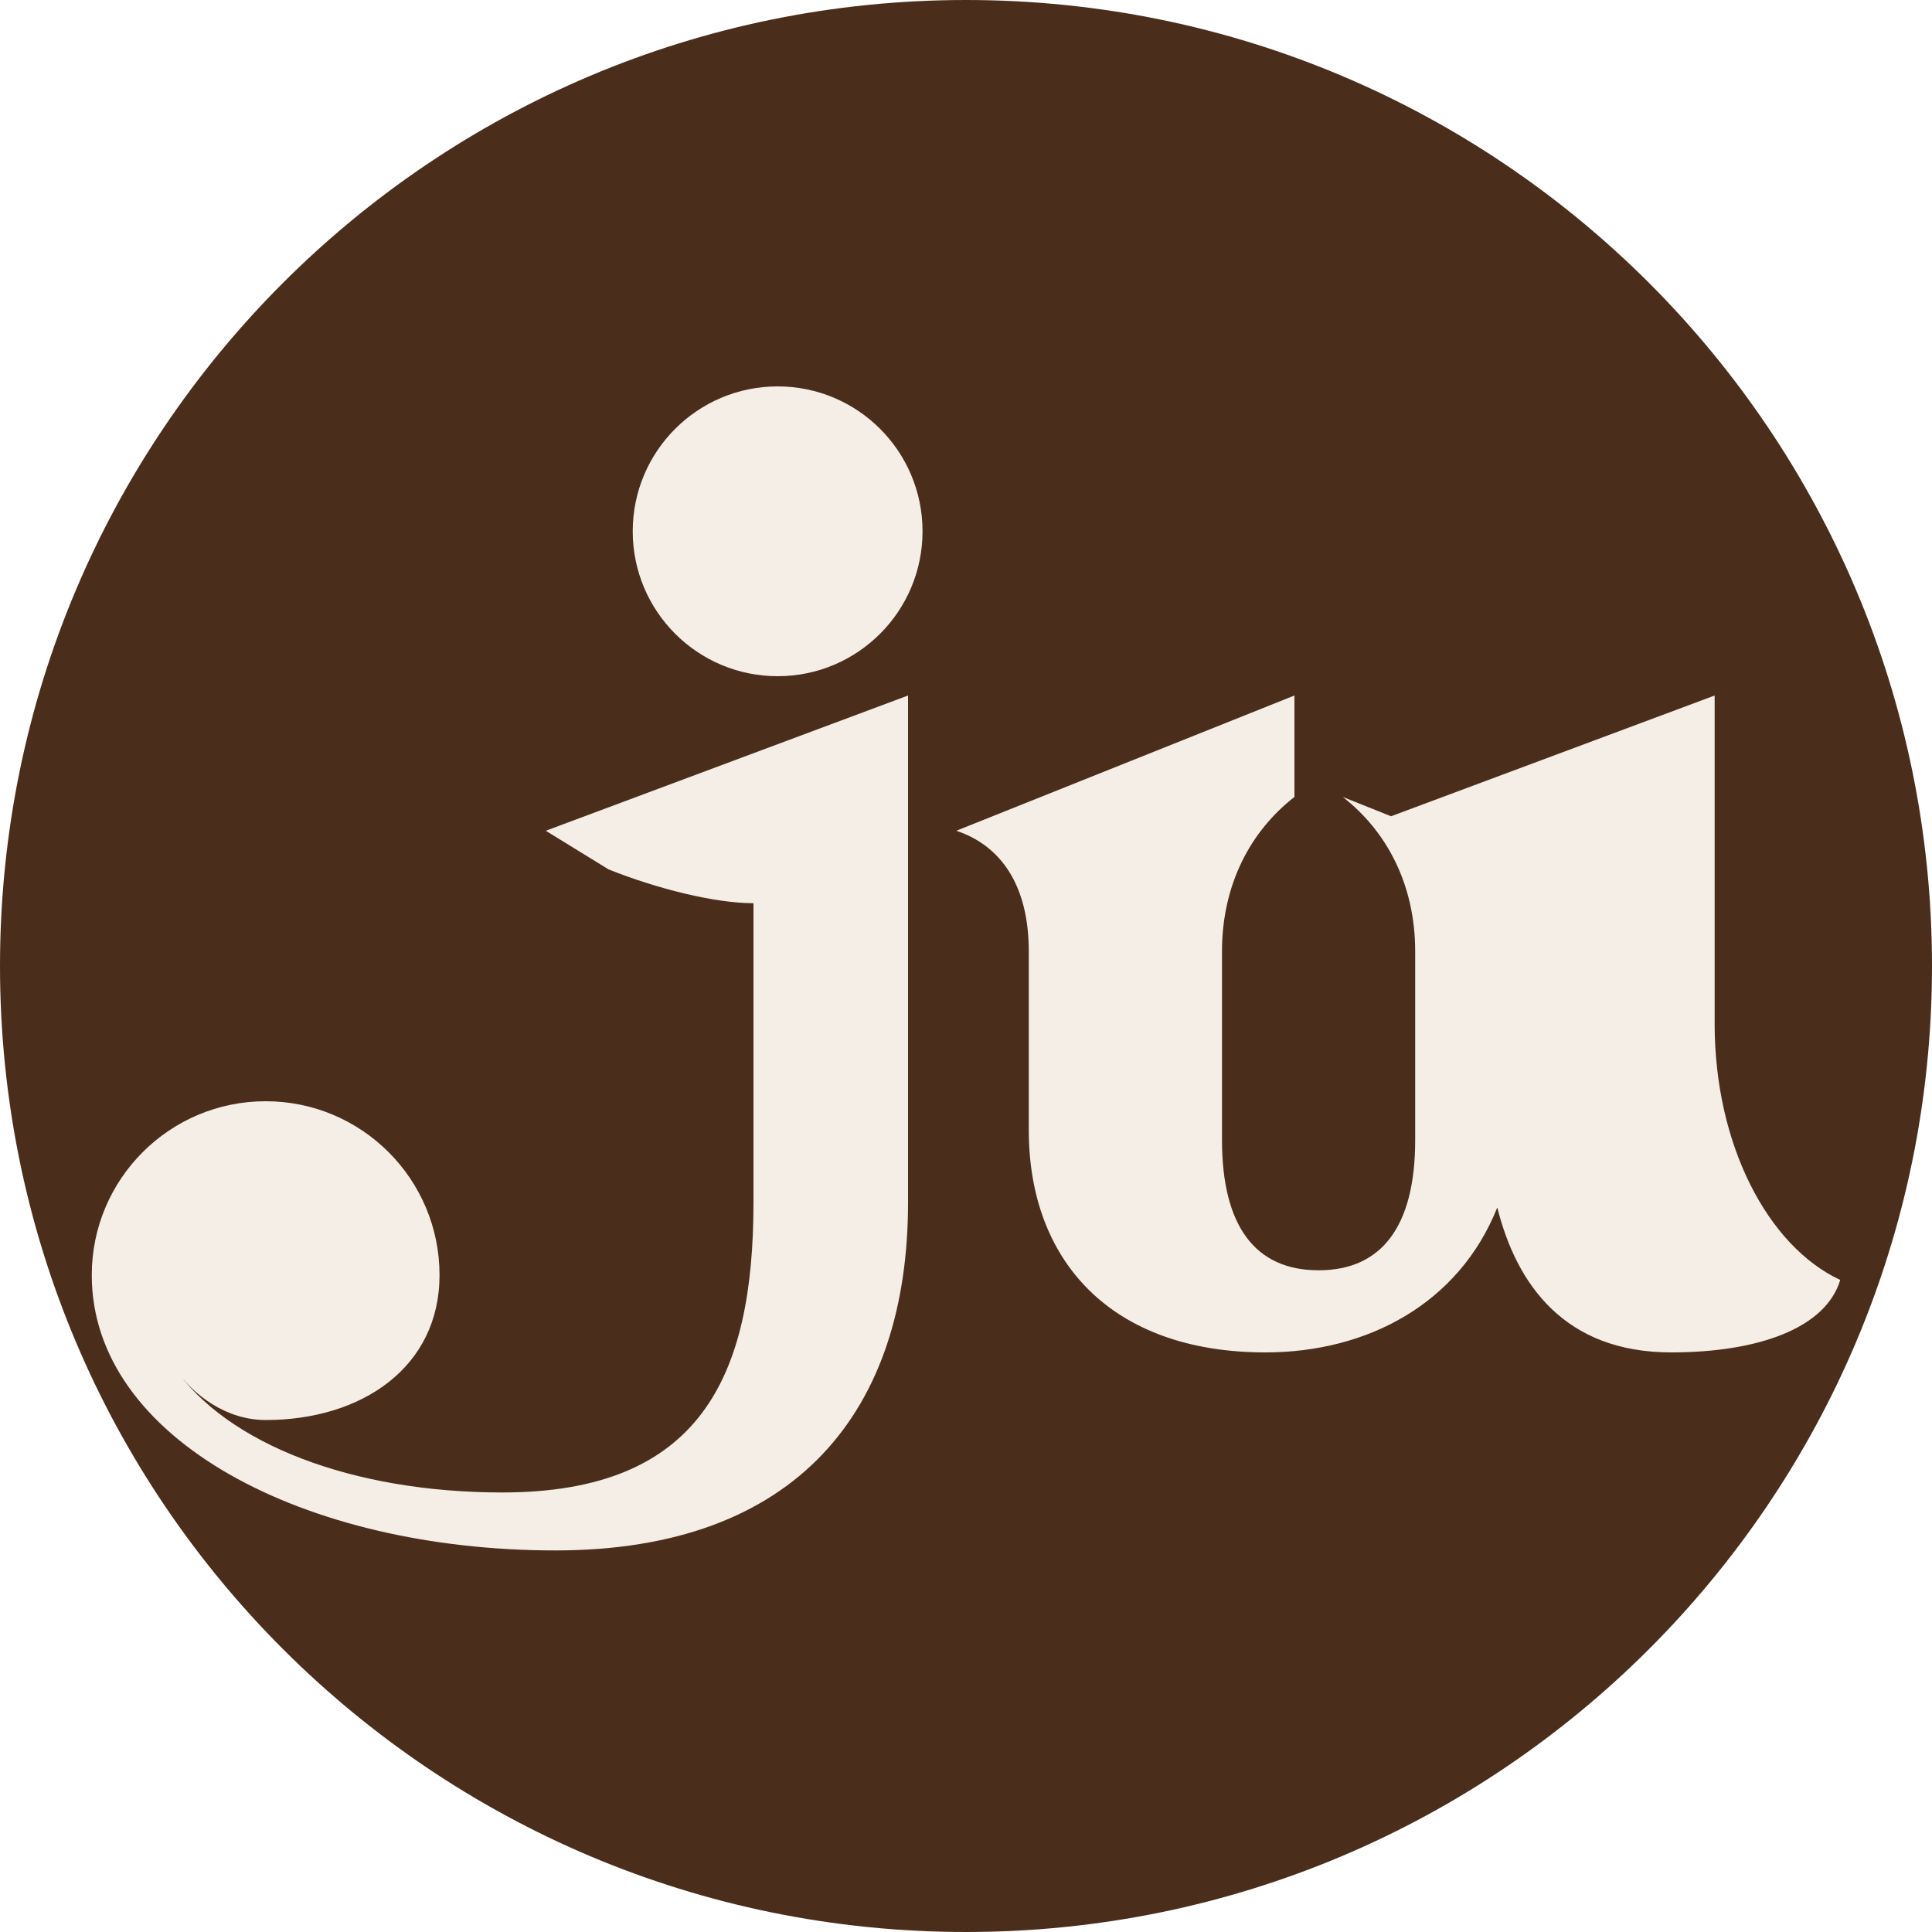
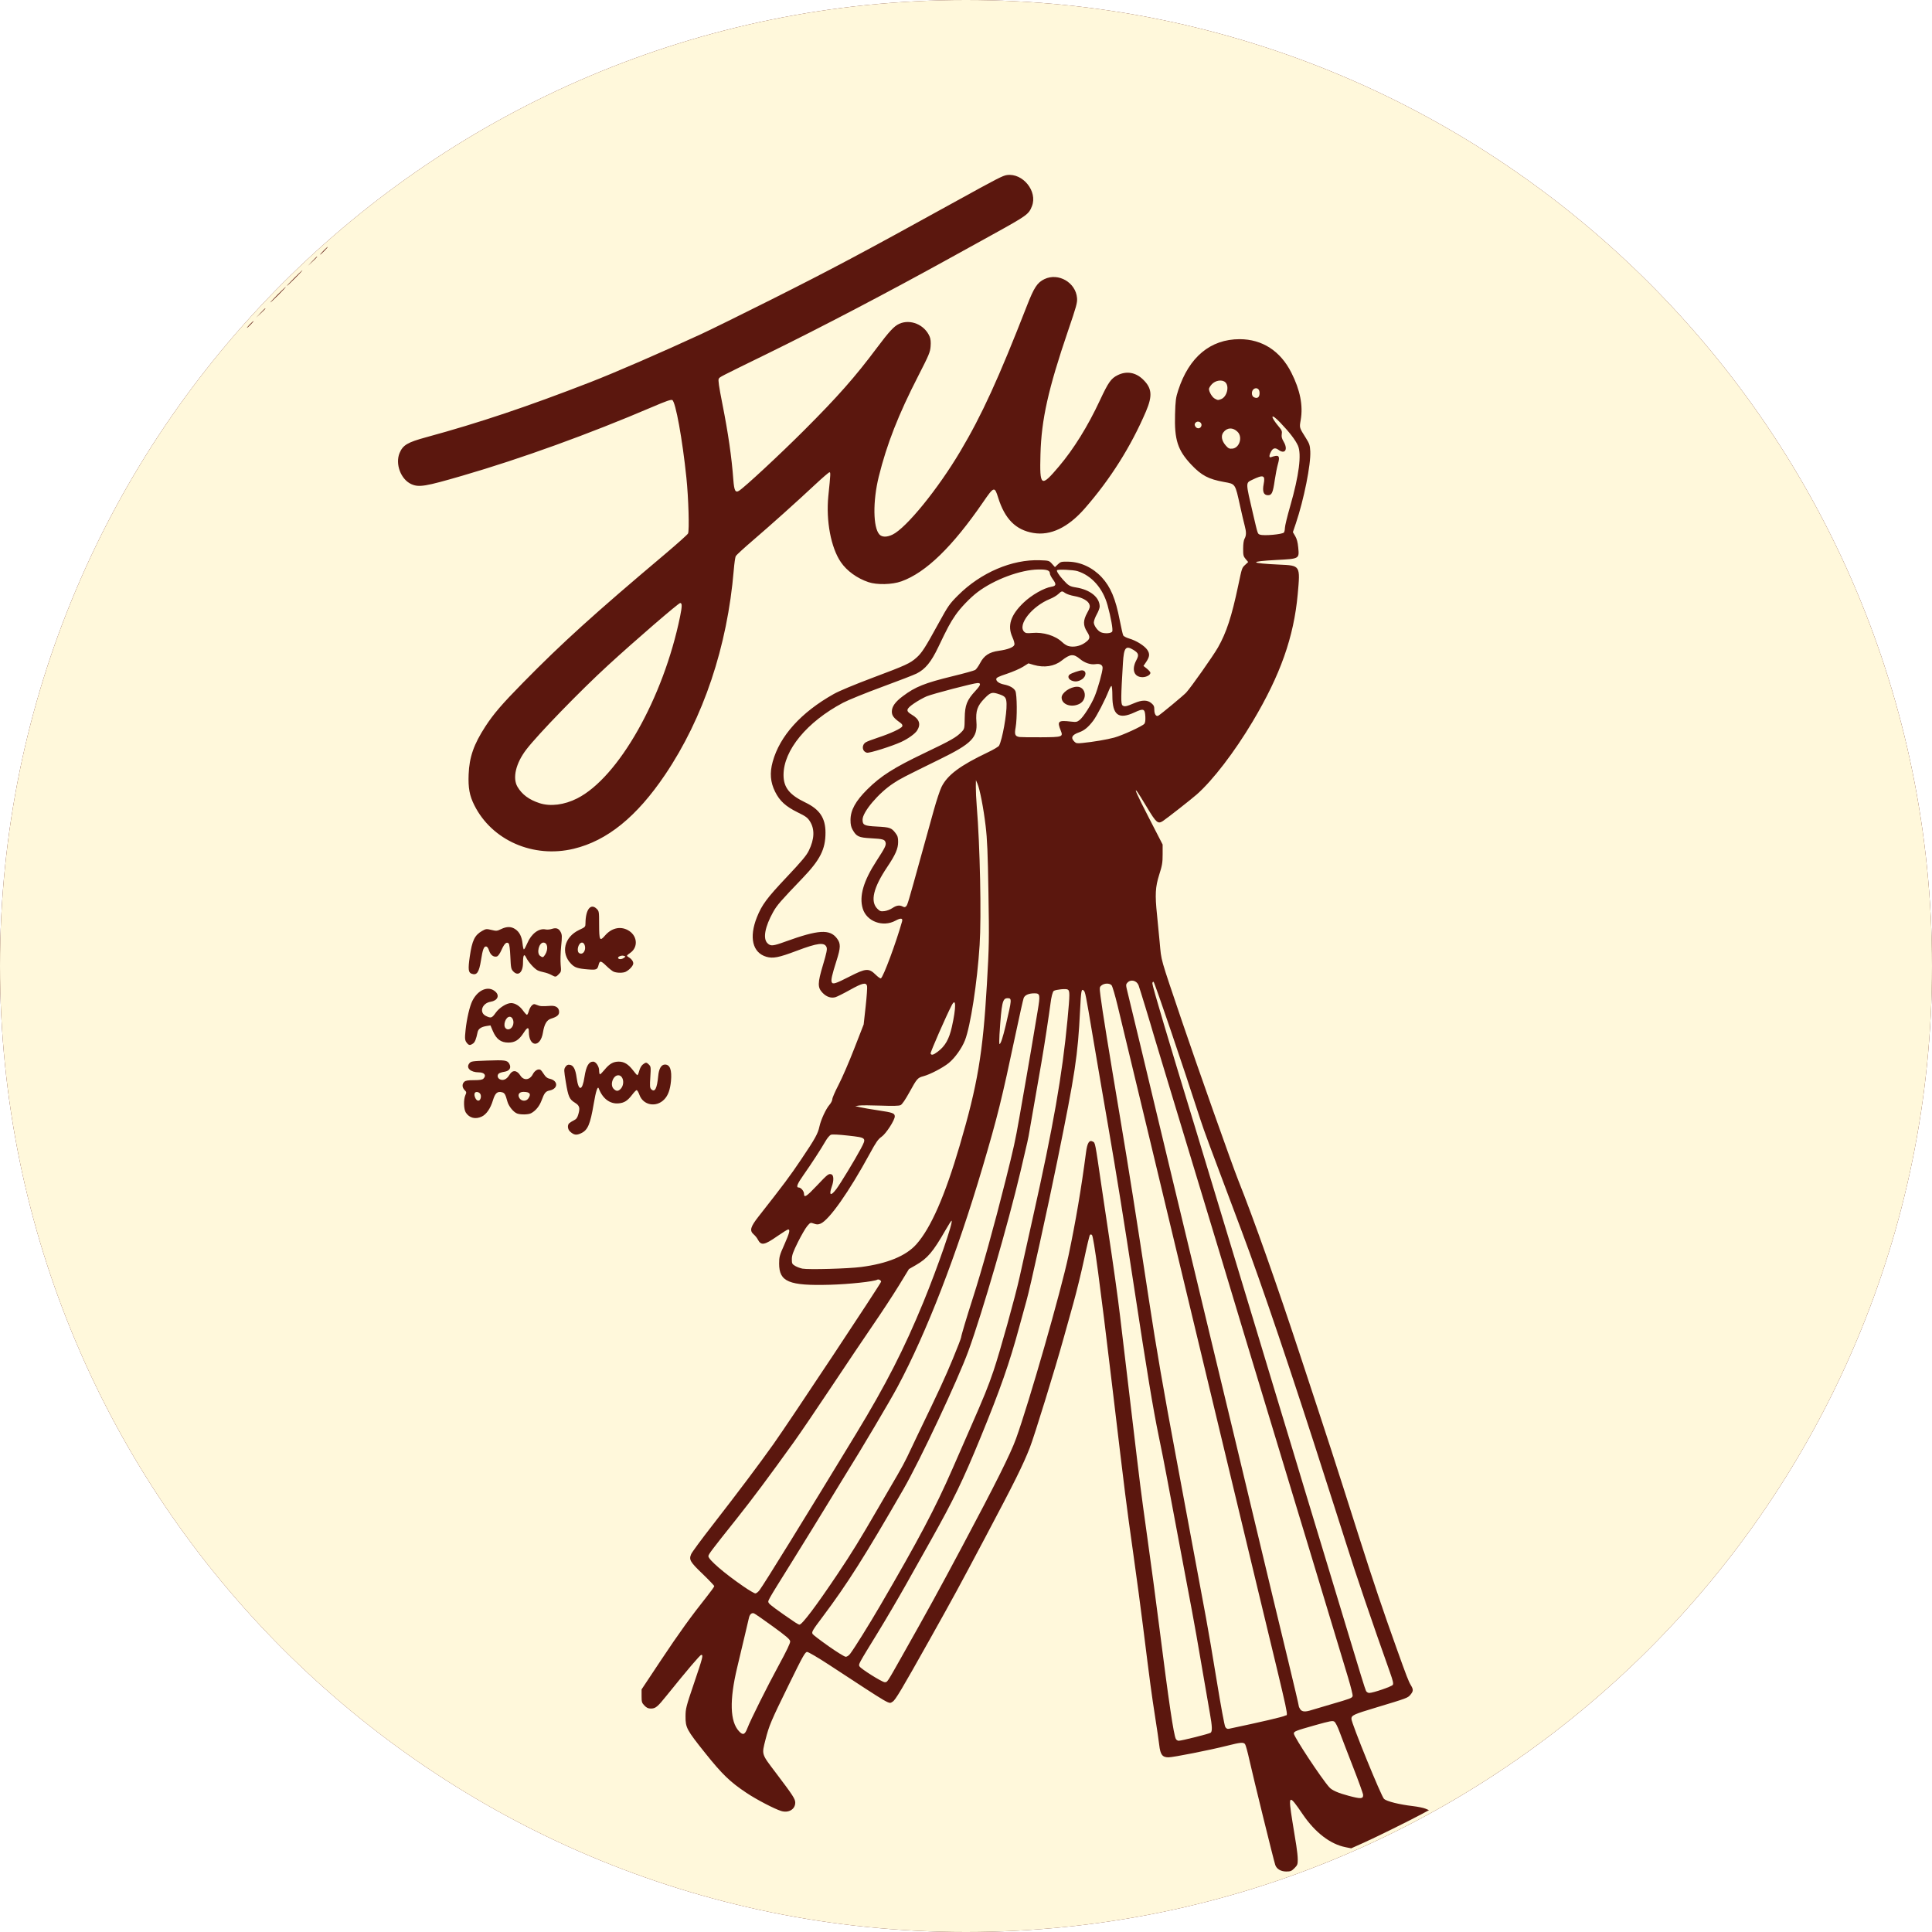
- <svg xmlns="http://www.w3.org/2000/svg" viewBox="96 38 800 800">
-   <circle cx="496" cy="438" r="400" fill="#4a2e1b" />
-   <g fill="#f5eee6">
-     <circle cx="418" cy="258" r="60" />
-     <path d="M322 382 L472 326 L472 536 C472 622 426 680 326 680 C222 680 134 634 134 566 A72 72 0 1 1 278 566 C278 604 246 626 206 626 C190 626 176 616 168 604 C190 636 242 656 304 656 C386 656 408 608 408 536 L408 412 C392 412 368 406 348 398 Z" />
-     <path d="M492 382 L632 326 L632 368 C614 382 602 404 602 432 L602 510 C602 546 616 564 642 564 C668 564 682 546 682 510 L682 432 C682 404 670 382 652 368 L672 376 L806 326 L806 462 C806 512 828 554 858 568 C852 588 824 598 788 598 C744 598 724 570 716 538 C700 578 662 598 620 598 C556 598 522 560 522 506 L522 432 C522 404 510 388 492 382 Z" />
+ <svg xmlns="http://www.w3.org/2000/svg" viewBox="0 0 495 495">
+   <clipPath id="c">
+     <circle cx="247.5" cy="247.5" r="247.5" />
+   </clipPath>
+   <g clip-path="url(#c)">
+     <circle cx="247.5" cy="247.5" r="247.5" fill="#5b170e" />
+     <path fill="#fff8db" fill-rule="evenodd" d="M0 247.5L0 0L247.5 0L495 0L495 247.5L495 495L247.5 495L0 495L0 247.5ZM331.65 478.65C332.41 477.89 332.5 477.65 332.5 476.44C332.5 475.7 332.33 474.08 332.13 472.86C331.92 471.63 331.47 468.85 331.13 466.68C330.01 459.67 330.18 459.56 333.77 464.84C336.96 469.53 340.85 472.51 344.78 473.28L346.19 473.56L349.41 472.12C352.58 470.7 361.34 466.37 364.5 464.66L366.12 463.78L365.22 463.4C364.72 463.19 363.25 462.89 361.97 462.74C358.53 462.34 355.32 461.54 354.61 460.91C353.91 460.3 346.25 441.49 346.25 440.4C346.25 439.48 346.78 439.23 352.5 437.51C360.53 435.09 360.67 435.04 361.37 434.21C362.13 433.3 362.15 432.88 361.49 431.79C360.89 430.81 360.42 429.59 357.75 422.12C354.42 412.84 351.68 404.7 348.5 394.7C341.2 371.77 341.4 372.37 333.25 347.64C327.13 329.03 321.16 312.15 317.25 302.38C315.74 298.61 306.55 272.63 302.87 261.75C297.1 244.69 297.6 246.44 297.13 241.5C296.91 239.09 296.6 235.89 296.44 234.38C295.9 229.23 296.01 227.23 297 224.12C297.76 221.74 297.88 221.04 297.88 218.88L297.88 216.38L294.44 209.69C291.28 203.56 290.39 201.56 291.4 202.88C291.61 203.15 292.75 204.98 293.92 206.94C296.25 210.82 296.68 211.18 297.94 210.36C299 209.66 305.24 204.77 306.62 203.55C310.73 199.93 316.29 192.68 320.93 184.89C328.05 172.96 331.49 163.22 332.49 152.25C333.16 144.84 333.2 144.9 327.79 144.66C320.14 144.31 319.84 143.85 327.02 143.47C332.96 143.16 332.9 143.2 332.62 140.26C332.5 138.97 332.26 138.05 331.85 137.36L331.25 136.34L332.01 134.11C334.07 128.01 335.88 118.98 335.71 115.65C335.63 114.09 335.49 113.68 334.62 112.29C332.86 109.49 332.9 109.65 333.26 107.58C333.89 103.89 333.11 99.94 330.87 95.5C328.07 89.93 323.41 86.91 317.62 86.9C310.14 86.9 304.64 91.46 301.87 100C301.26 101.86 301.16 102.62 301.06 106.17C300.87 112.66 301.73 115.34 305.18 119.01C307.81 121.81 309.62 122.77 313.62 123.49C316.58 124.03 316.44 123.81 317.75 129.75C318.19 131.74 318.7 133.95 318.9 134.66C319.34 136.28 319.33 137.2 318.88 138C318.65 138.39 318.51 139.35 318.51 140.54C318.5 142.25 318.57 142.55 319.15 143.23L319.8 144L319.06 144.69C318.18 145.51 318.22 145.4 317.25 150C315.57 157.97 314.23 162.06 312.06 165.88C310.8 168.09 305.12 176.15 303.9 177.46C303.18 178.23 297.54 182.91 296.8 183.35C296.24 183.69 295.75 183 295.75 181.87C295.75 180.98 295.62 180.68 294.98 180.15C293.98 179.3 292.61 179.3 290.62 180.15C288.6 181.02 288.07 181.12 287.59 180.72C287.16 180.36 287.18 178.58 287.71 169.84C287.95 165.89 288.43 165.3 290.41 166.52C291.74 167.35 291.87 167.8 291.13 169.18C289.86 171.58 290.57 173.5 292.73 173.5C293.71 173.5 294.75 172.93 294.75 172.39C294.75 172.2 294.35 171.73 293.86 171.33L292.97 170.62L293.62 169.66C294.57 168.26 294.64 167.53 293.95 166.5C293.24 165.45 291.13 164.13 289.31 163.6C288.59 163.39 287.9 163.03 287.78 162.79C287.66 162.56 287.26 160.81 286.89 158.91C285.83 153.41 284.55 150.36 282.27 147.9C279.95 145.41 276.84 143.96 273.71 143.91C271.91 143.88 271.74 143.92 271.04 144.59L270.29 145.3L269.54 144.46C268.8 143.64 268.75 143.62 266.44 143.54C259.3 143.28 251.29 146.71 245.49 152.5C243.26 154.73 242.96 155.16 240.51 159.62C237.05 165.94 236.18 167.3 234.79 168.52C233.15 169.97 232.13 170.44 223.52 173.67C218.91 175.41 214.98 177.04 213.62 177.81C205.22 182.53 199.79 188.56 197.97 195.17C197.18 198.04 197.37 200.39 198.59 202.85C199.77 205.23 201.3 206.62 204.42 208.16C206.42 209.13 206.92 209.5 207.5 210.42C208.78 212.43 208.69 214.97 207.22 217.96C206.62 219.2 205.36 220.69 201.54 224.74C196.48 230.1 195.21 231.81 193.93 235C191.87 240.17 192.8 244.08 196.33 245.13C198.04 245.63 199.5 245.35 204.11 243.61C209.5 241.57 211.27 241.36 211.78 242.7C211.97 243.2 211.78 244.14 210.86 247.22C209.45 251.92 209.44 253.02 210.77 254.39C211.75 255.41 212.93 255.81 214.05 255.49C214.48 255.36 216.15 254.53 217.76 253.63C220.97 251.84 221.9 251.63 222.15 252.62C222.23 252.96 222.07 255.32 221.79 257.86L221.28 262.48L218.86 268.68C217.54 272.09 215.73 276.26 214.85 277.94C213.97 279.63 213.25 281.28 213.25 281.62C213.25 281.96 212.92 282.61 212.51 283.08C211.61 284.11 210.32 286.9 209.95 288.62C209.57 290.44 208.84 291.76 205.24 297.1C202.34 301.41 200.85 303.4 194.43 311.58C192.22 314.39 191.98 315.3 193.15 316.31C193.51 316.62 193.96 317.18 194.15 317.56C195.01 319.2 195.81 319.06 199.25 316.66C200.56 315.75 201.77 315 201.94 315C202.5 315 202.27 315.92 200.94 318.92C199.73 321.63 199.62 322.03 199.62 323.75C199.62 328.42 202.11 329.46 212.62 329.17C217.48 329.04 224 328.34 224.77 327.87C225.08 327.67 225.75 328.03 225.75 328.38C225.75 328.78 202.12 364.43 198.16 370C194.54 375.1 189.11 382.32 182.68 390.6C179.8 394.29 177.28 397.71 177.08 398.19C176.48 399.62 176.8 400.17 180.01 403.25C181.65 404.83 183 406.25 183 406.39C183 406.54 182.2 407.66 181.23 408.88C177.04 414.15 174.02 418.34 169.35 425.36L164.38 432.84L164.38 434.53C164.38 436.06 164.44 436.29 165.11 436.98C165.66 437.56 166.07 437.75 166.74 437.75C167.96 437.75 168.43 437.37 170.8 434.42C176.13 427.81 179.37 424 179.67 424C180.23 424 180.08 424.59 177.83 431.22C175.79 437.24 175.65 437.75 175.64 439.75C175.63 442.65 175.91 443.19 180.7 449.18C185.04 454.61 187.05 456.55 191.25 459.35C193.8 461.06 198.49 463.5 200.16 464C202.06 464.57 203.75 463.56 203.75 461.86C203.75 460.92 203.18 460.03 198.85 454.31C195.02 449.26 195.14 449.64 196.13 445.71C197.06 442.08 197.51 441 202.08 431.69C205.74 424.22 206.28 423.25 206.8 423.25C207.12 423.25 209.63 424.72 212.44 426.56C228.93 437.35 227.62 436.59 228.7 435.99C229.4 435.6 231.01 432.89 238.17 420.12C244.38 409.03 245.58 406.83 252.51 393.75C259.94 379.73 262.07 375.45 263.86 370.89C264.99 368.01 270.4 350.48 272.47 343C273.02 341.01 274.15 336.94 274.99 333.97C275.82 331 277.07 325.88 277.77 322.6C278.46 319.31 279.13 316.52 279.26 316.39C279.41 316.24 279.6 316.25 279.77 316.42C280.22 316.87 281.84 328.9 284.87 354.38C288.54 385.18 288.42 384.23 290.35 398C291.25 404.39 292.38 412.83 292.86 416.75C293.35 420.67 293.86 424.72 293.99 425.75C294.13 426.78 294.47 429.43 294.75 431.62C295.04 433.82 295.61 437.76 296.03 440.38C296.44 442.99 296.89 446.01 297.01 447.1C297.29 449.55 297.81 450.25 299.37 450.25C300.59 450.25 310.04 448.38 314.42 447.27C317.85 446.4 318.56 446.34 318.99 446.86C319.16 447.06 319.66 448.89 320.11 450.93C321.08 455.3 326.43 477.04 326.75 477.87C327.13 478.88 328.2 479.5 329.56 479.5C330.64 479.5 330.91 479.39 331.65 478.65ZM345.56 460.11C342.87 459.4 341.26 458.7 340.58 457.92C338.51 455.6 331.5 444.96 331.5 444.16C331.5 443.6 331.91 443.44 337 442C340.78 440.94 341.44 440.82 341.87 441.1C342.16 441.29 342.74 442.42 343.23 443.78C343.71 445.07 345.25 449.1 346.67 452.73C348.09 456.36 349.25 459.59 349.25 459.89C349.25 460.91 348.7 460.94 345.56 460.11ZM301.27 445.54C300.7 444.47 299.44 435.96 297.01 416.75C296.18 410.22 294.84 400.15 294.02 394.38C293.21 388.6 292.36 382.36 292.14 380.5C291.91 378.64 291.51 375.32 291.24 373.12C290.74 369.03 287.9 345.12 286.98 337.25C286.43 332.55 285.24 324.06 283.87 315C283.4 311.91 282.68 307.01 282.25 304.12C280.52 292.29 280.63 292.84 279.97 292.48C279.07 292 278.57 292.81 278.25 295.25C277.05 304.45 275.58 313.11 273.78 321.62C271.8 330.96 263.68 359.29 260.31 368.62C258.91 372.49 255.06 380.2 246.58 396.12C240.48 407.57 237.82 412.42 231 424.5C227.21 431.22 227.36 431 226.68 431C226.01 431 220.56 427.58 220.23 426.96C219.92 426.39 219.78 426.64 224.94 418.23C227.01 414.85 230.21 409.39 232.06 406.1C233.91 402.82 236.77 397.7 238.44 394.74C244.38 384.14 246.68 379.39 251.25 368.25C256.26 356.04 258.69 349.09 261.14 340C261.9 337.18 262.74 334.14 263 333.24C263.82 330.44 268.5 309.25 270.88 297.5C275.51 274.75 276.15 270.51 276.73 258.81C276.98 253.77 277.07 253.29 277.63 253.76C278.05 254.1 278.14 254.52 280 265.62C280.84 270.57 281.86 276.59 282.28 279C282.69 281.41 283.42 285.62 283.9 288.38C286.14 301.39 287.95 312.6 290.5 329.38C293.95 352.01 295.42 360.88 296.87 367.9C297.5 370.91 298.41 375.51 298.89 378.12C300.36 386.02 300.63 387.46 302.74 398.62C303.85 404.54 305.05 410.89 305.4 412.75C306.06 416.24 306.74 420.11 308.5 430.38C309.06 433.68 309.74 437.6 310.01 439.11C310.58 442.27 310.63 443.59 310.19 443.94C309.84 444.22 302.75 446 301.99 446C301.73 446 301.41 445.79 301.27 445.54ZM189.34 443.56C187.02 441.07 186.87 435.62 188.87 427.25C189.5 424.57 190.4 420.8 190.86 418.88C191.32 416.95 191.78 415.02 191.87 414.58C192.07 413.62 192.57 413.15 193.18 413.36C193.42 413.45 195.59 414.95 198 416.7C201.49 419.24 202.39 420.01 202.45 420.53C202.5 420.97 201.57 422.91 199.47 426.77C196.62 432 192.25 440.76 191.5 442.75C190.85 444.47 190.35 444.66 189.34 443.56ZM313.93 442.46C313.73 442.14 312.76 436.92 311.76 430.75C310.77 424.63 309.52 417.32 308.99 414.5C308.47 411.68 307.18 404.76 306.13 399.12C303.44 384.62 302.63 380.26 301.24 372.88C298.14 356.36 296.21 345.19 294.4 333.25C291.08 311.44 289.2 299.55 287.03 286.62C284.05 268.92 282.36 258.46 281.97 255.27C281.68 252.96 281.68 252.91 282.24 252.46C282.96 251.88 284.3 251.86 284.8 252.44C285.01 252.68 285.7 255.01 286.33 257.62C287.71 263.31 293.68 288.18 294.87 293.12C296.77 301.09 299.77 313.61 300.6 317C301.69 321.46 307.34 345 309 352C310.21 357.1 318.77 392.73 322.39 407.75C330.89 443.01 330.04 439.05 329.22 439.58C328.75 439.88 323.25 441.16 314.83 442.94C314.46 443.01 314.18 442.87 313.93 442.46ZM333.14 437.94C332.93 437.64 332.75 437.23 332.75 437.04C332.75 436.85 331.56 431.78 330.11 425.78C328.65 419.78 326.86 412.34 326.12 409.25C325.38 406.16 323.14 396.76 321.12 388.38C319.11 379.99 316.92 370.82 316.24 368C314.41 360.37 311.1 346.61 310.13 342.62C309.67 340.7 307.98 333.67 306.38 327C304.78 320.33 302.06 309.02 300.34 301.88C298.62 294.73 296.84 287.3 296.38 285.38C294.8 278.7 289.49 256.61 288.95 254.45C288.42 252.33 288.42 252.25 288.87 251.76C289.7 250.84 291.22 251.2 291.71 252.43C291.96 253.07 294.9 262.7 295.62 265.25C295.8 265.87 296.68 268.79 297.58 271.75C299.61 278.44 302.58 288.22 306.74 302C308.51 307.84 311.04 316.23 312.38 320.62C313.71 325.02 315 329.3 315.24 330.12C315.48 330.95 316.94 335.79 318.48 340.88C322.16 353.02 325.22 363.11 331.46 383.75C332.56 387.39 334.44 393.58 335.63 397.5C338.76 407.8 343.85 424.67 345.37 429.74C346.09 432.14 346.63 434.3 346.56 434.53C346.43 435.06 346.08 435.19 341.12 436.63C338.93 437.26 336.63 437.95 336.02 438.14C334.43 438.66 333.6 438.6 333.14 437.94ZM350 433.26C349.77 432.83 348.43 428.48 344.97 417C343.47 412.02 341.95 406.99 340.28 401.5C339.46 398.82 338.1 394.32 337.25 391.5C336.4 388.68 335.1 384.41 334.37 382C333.64 379.59 332.18 374.76 331.13 371.25C330.07 367.74 328.78 363.47 328.25 361.75C327.73 360.03 326.48 355.93 325.49 352.62C324.5 349.32 322.87 343.93 321.87 340.62C319.15 331.65 315.77 320.5 311.01 304.75C308.66 296.98 306.47 289.73 306.13 288.62C299.5 266.95 295.25 252.64 295.25 251.98C295.25 251.68 295.38 251.5 295.56 251.56C295.81 251.64 302.93 272.56 307.55 286.83C308.53 289.84 309.72 293.06 318.07 315.25C323.24 329.01 331.13 352.34 339.75 379.38C340.32 381.16 341.33 384.31 342 386.38C342.67 388.44 343.91 392.32 344.75 395C347.18 402.76 351.44 415.3 356.16 428.57C356.89 430.63 357.05 431.36 356.85 431.68C356.58 432.11 351.83 433.74 350.82 433.75C350.52 433.75 350.15 433.53 350 433.26ZM212.27 421.76C210.15 420.26 208.32 418.87 208.2 418.65C207.91 418.13 208.13 417.75 210.74 414.28C217.02 405.92 221.54 398.8 231.5 381.5C235.74 374.13 245.43 353.5 248.12 346.12C251.74 336.16 258.31 313.52 261.48 300.08C263.32 292.28 263.49 291.51 263.74 289.94C263.89 289.08 264.22 287.14 264.49 285.62C266.64 273.43 267.33 269.39 268.09 264.38C268.57 261.21 269.04 258.01 269.13 257.25C269.34 255.46 269.7 254.06 270 253.87C270.56 253.53 273.08 253.27 273.53 253.52C274.14 253.84 274.13 254.57 273.5 261.31C272.16 275.46 269.89 288.44 264.59 312.12C263.14 318.59 261.64 325.34 261.25 327.12C260.17 332.09 256.2 346.35 254.54 351.25C253.14 355.36 252.16 357.79 248.55 366C247.74 367.86 245.69 372.52 244.01 376.38C239.59 386.48 235.36 394.48 225.51 411.38C222.55 416.44 218.96 422.2 217.84 423.69C217.46 424.19 217.01 424.49 216.67 424.48C216.37 424.48 214.39 423.25 212.27 421.76ZM203.65 415.63C199.28 412.66 197.21 411.14 196.99 410.73C196.66 410.11 196.28 410.8 203 400C206.12 394.98 210.28 388.23 212.24 385C214.2 381.77 216.23 378.45 216.75 377.62C220.39 371.83 228.06 358.89 229.97 355.31C237.39 341.45 245.11 321.49 251.74 299.08C255.61 285.97 256.6 281.97 260.25 264.75C261.22 260.14 262.14 256.07 262.28 255.7C262.58 254.94 263.59 254.5 265.03 254.5C266.49 254.5 266.56 254.85 265.86 259.01C264.56 266.85 263.71 271.83 262.89 276.5C262.42 279.18 261.63 283.68 261.14 286.5C260.09 292.45 259.77 293.91 257.62 302.5C254.81 313.73 251.56 325.43 249.24 332.62C247.63 337.63 246.25 342.27 246.25 342.64C246.25 342.84 245.29 345.34 244.11 348.19C242.13 352.97 240.64 356.2 235.18 367.5C234.09 369.77 232.83 372.41 232.38 373.38C231.93 374.34 230.84 376.37 229.95 377.88C229.06 379.39 226.83 383.21 225 386.38C220.14 394.76 218.27 397.81 214.62 403.25C209.11 411.47 205.51 416.25 204.82 416.25C204.68 416.25 204.16 415.97 203.65 415.63ZM190.48 406.46C185.58 403.1 181.5 399.58 181.5 398.72C181.5 398.25 182.22 397.29 188.63 389.25C192.87 383.92 196.95 378.45 203.42 369.44C204.99 367.25 209.29 360.93 212.96 355.41C216.63 349.89 221.45 342.73 223.66 339.5C225.88 336.27 228.86 331.72 230.29 329.39L232.88 325.15L234.62 324.15C237.63 322.43 239.06 320.74 242.25 315.17C243.01 313.85 243.7 312.76 243.79 312.76C244.38 312.73 240.28 324.59 236.58 333.62C231.66 345.61 226.96 354.81 219.32 367.38C205.94 389.4 195.78 405.85 194.58 407.44C194.25 407.88 193.77 408.25 193.53 408.25C193.28 408.25 191.91 407.45 190.48 406.46ZM205.61 325.04C205.06 324.94 204.21 324.63 203.74 324.35C202.94 323.87 202.88 323.75 202.88 322.6C202.89 321.59 203.18 320.78 204.46 318.2C205.33 316.46 206.4 314.62 206.84 314.11C207.63 313.19 207.66 313.19 208.55 313.51C209.29 313.77 209.59 313.77 210.23 313.51C212.44 312.59 217.53 305.35 222.86 295.56C224.46 292.61 224.99 291.86 225.87 291.25C227 290.48 229.25 287 229.25 286.04C229.25 285.23 228.73 285.04 225.11 284.5C223.19 284.22 221.06 283.85 220.38 283.69L219.12 283.4L220.13 283.25C220.68 283.17 223.15 283.18 225.63 283.27C228.73 283.38 230.31 283.35 230.73 283.15C231.13 282.97 231.92 281.81 233.06 279.75C234.93 276.34 235.13 276.12 236.62 275.73C238.28 275.29 241.53 273.6 243.05 272.38C244.61 271.12 246.42 268.6 247.22 266.57C248.65 262.96 250.38 251.71 250.99 242.13C251.47 234.75 251.09 216.7 250.25 206.5C250.11 204.78 250.01 202.59 250.02 201.62L250.04 199.88L250.42 200.75C251.04 202.16 251.99 207.05 252.53 211.62C252.94 215.05 253.08 218.38 253.25 228.75C253.45 240.86 253.43 242.25 252.85 252.25C251.82 269.92 250.48 277.89 245.89 293.5C242.1 306.4 238.49 314.63 234.79 318.79C232.12 321.79 227.37 323.74 220.62 324.62C217.32 325.05 207.21 325.33 205.61 325.04ZM206 305.88C206 305.18 205.21 304.25 204.62 304.25C203.9 304.25 204.26 303.32 205.88 301.03C207.88 298.19 210.36 294.37 211.48 292.42C211.94 291.61 212.56 290.87 212.89 290.74C213.26 290.6 214.87 290.68 217.27 290.95C222.06 291.49 222.05 291.47 220.54 294.33C219.01 297.19 215.34 303.24 214.27 304.66C212.82 306.57 212.32 306.29 213.12 304C213.68 302.44 213.62 301.07 213.01 300.88C212.3 300.65 212.08 300.82 209.25 303.81C206.64 306.57 206 306.98 206 305.88ZM148.9 290.34C150.6 289.54 151.22 288.09 152.12 282.8C152.67 279.54 153.13 278.15 153.41 278.88C154.42 281.51 156.3 282.91 158.54 282.69C159.97 282.55 160.78 282.03 161.97 280.48C162.43 279.87 162.94 279.34 163.09 279.31C163.25 279.27 163.58 279.81 163.83 280.51C164.78 283.19 168.13 283.82 170.18 281.69C171.16 280.69 171.7 279.21 171.91 276.99C172.17 274.15 171.67 272.75 170.38 272.75C169.43 272.75 168.81 273.8 168.64 275.7C168.34 278.89 167.77 279.98 166.85 279.07C166.5 278.71 166.47 278.28 166.62 275.97C166.78 273.46 166.76 273.26 166.27 272.77C165.63 272.13 165.48 272.13 164.69 272.74C164.32 273.04 163.95 273.7 163.77 274.39C163.61 275.02 163.39 275.5 163.27 275.46C163.15 275.41 162.67 274.87 162.21 274.25C160.99 272.66 159.92 272 158.53 272C157.11 272 156.14 272.56 154.88 274.1C154.36 274.73 153.84 275.25 153.72 275.25C153.6 275.25 153.5 274.79 153.5 274.24C153.5 273.23 152.67 272 151.99 272C150.84 272 150.18 273.15 149.75 275.93C149.2 279.6 148.22 279.69 147.74 276.12C147.44 273.9 146.91 272.91 145.93 272.8C145.46 272.74 145.17 272.9 144.86 273.36C144.46 273.97 144.47 274.19 144.98 277.3C145.59 280.98 145.89 281.66 147.29 282.52C148.47 283.25 148.65 283.82 148.2 285.41C147.94 286.36 147.69 286.71 147.06 287.03C146.62 287.25 146.09 287.57 145.88 287.75C145.32 288.21 145.41 289.34 146.06 289.92C147.06 290.83 147.68 290.92 148.9 290.34ZM123.43 286.08C124.62 285.52 125.66 284.01 126.29 281.93C126.86 280.06 127.42 279.55 128.62 279.85C129.29 280.02 129.5 280.38 129.99 282.19C130.31 283.41 131.54 284.93 132.48 285.29C133.35 285.63 135.35 285.6 136.05 285.23C137.22 284.63 138.22 283.41 138.77 281.91C139.46 280.03 139.8 279.6 140.81 279.4C143.06 278.95 143.06 276.86 140.8 276.38C140.22 276.26 139.8 275.93 139.37 275.25C139.04 274.72 138.65 274.22 138.5 274.12C137.91 273.76 137 274.27 136.51 275.24C135.73 276.76 134.18 276.92 133.32 275.56C132.42 274.14 131.3 274.07 130.53 275.38C129.87 276.5 128.98 276.93 128.12 276.55C127.45 276.24 127.3 275.48 127.82 275.04C128 274.89 128.63 274.69 129.22 274.6C130.56 274.39 131.06 273.58 130.49 272.56C129.98 271.64 129.4 271.56 124.79 271.73C120.95 271.87 120.68 271.91 120.25 272.44C119.32 273.59 120.54 274.75 122.69 274.75C124.12 274.75 124.69 275.53 123.86 276.36C123.56 276.65 122.95 276.75 121.44 276.75C119.91 276.75 119.3 276.85 118.96 277.16C118.34 277.72 118.38 278.63 119.04 279.29C119.53 279.78 119.55 279.89 119.23 280.6C118.73 281.74 118.8 284.22 119.36 285.07C120.27 286.46 121.83 286.84 123.43 286.08ZM121.75 281.25C121.36 280.31 121.58 279.69 122.29 279.79C123.01 279.9 123.36 280.53 123.16 281.34C122.93 282.25 122.15 282.21 121.75 281.25ZM133.11 281.39C132.53 280.5 132.99 279.75 134.11 279.75C135.76 279.75 136.16 280.3 135.36 281.44C134.82 282.22 133.64 282.19 133.11 281.39ZM157.22 278.97C156.21 277.96 157.06 275.5 158.41 275.5C159.75 275.5 160.14 277.86 158.99 279.01C158.36 279.64 157.88 279.63 157.22 278.97ZM238.43 269.92C238.32 269.64 242.44 260.24 243.84 257.56C244.98 255.38 245 258.13 243.87 263.13C243.17 266.25 242.17 268 240.29 269.43C239.13 270.31 238.63 270.44 238.43 269.92ZM121.19 267.37C121.69 267.01 121.99 266.26 122.37 264.44C122.54 263.61 123.28 263.1 124.64 262.88L125.66 262.72L126.29 264.2C127.18 266.26 128.35 267.12 130.25 267.12C131.96 267.12 133 266.45 134.24 264.51C135.12 263.14 135.5 263.09 135.5 264.33C135.51 268.35 138.48 268.49 139.12 264.5C139.45 262.43 140.08 261.34 141.16 261C142.72 260.51 143.25 260.07 143.25 259.28C143.25 258.19 142.43 257.61 141.04 257.71C138.84 257.86 138.37 257.83 137.58 257.49C136.86 257.19 136.72 257.2 136.26 257.61C135.98 257.87 135.63 258.51 135.49 259.04C135.35 259.57 135.13 260 135.01 260C134.88 260 134.42 259.5 133.98 258.89C133.15 257.73 131.98 257 130.95 257C129.8 257 127.92 258.18 127 259.49C126.04 260.85 125.79 260.93 124.5 260.3C122.69 259.42 123.49 257.02 125.71 256.66C127.46 256.38 128.07 255.1 126.94 254.08C125.16 252.46 122.47 253.54 121.02 256.44C120.34 257.79 119.59 261.01 119.29 263.86C119.04 266.19 119.09 266.6 119.7 267.31C120.16 267.85 120.48 267.86 121.19 267.37ZM256.08 265.06C256.62 256.78 256.85 255.75 258.17 255.75C259.28 255.75 259.26 256.02 257.7 262.62C256.93 265.86 256.39 267.5 256.08 267.5C256 267.5 256 266.4 256.08 265.06ZM129.55 263.45C128.79 262.69 129.56 260.5 130.59 260.5C131.14 260.5 131.58 261.2 131.55 262.03C131.52 263.35 130.31 264.21 129.55 263.45ZM213.09 251.62C212.88 251.07 213.17 249.78 214.29 246.25C215.42 242.73 215.44 241.75 214.41 240.4C212.59 238.01 209.65 238.2 201.3 241.22C198.01 242.42 197.44 242.47 196.61 241.64C195.43 240.45 195.99 237.43 198.1 233.65C199.07 231.92 199.99 230.86 205.64 224.97C210.15 220.27 211.5 217.58 211.5 213.33C211.5 209.59 210.01 207.36 206.33 205.6C202.25 203.64 200.75 201.75 200.75 198.55C200.75 192.22 206.75 184.95 216 180.05C217.31 179.36 221.81 177.53 226 175.99C230.19 174.45 234.18 172.91 234.86 172.56C237.08 171.45 238.58 169.61 240.4 165.79C242.78 160.81 243.44 159.57 244.8 157.6C246.08 155.73 248.61 153.1 250.5 151.68C254.78 148.46 261.46 145.98 266.02 145.91C268.27 145.87 269 146.14 269 146.98C269 147.21 269.35 147.88 269.77 148.46C270.7 149.71 270.61 150.13 269.38 150.33C267.47 150.64 264.3 152.45 262.28 154.38C258.95 157.56 258.06 160.27 259.37 163.2C259.79 164.12 259.99 164.9 259.89 165.21C259.69 165.85 258.17 166.43 255.9 166.74C253.48 167.07 252.13 167.95 251.13 169.86C250.7 170.67 250.13 171.48 249.86 171.65C249.59 171.82 247.01 172.54 244.12 173.24C236.91 175 234.51 175.96 231.3 178.38C229.35 179.84 228.5 181.04 228.5 182.33C228.5 183.33 229 184 230.62 185.14C231.13 185.51 231.29 185.78 231.17 186.09C230.96 186.63 228.19 187.92 224.88 189.01C223.5 189.46 222.12 189.99 221.81 190.19C220.68 190.93 220.87 192.54 222.12 192.85C222.73 193.01 228.48 191.2 230.88 190.1C232.67 189.28 234.47 187.98 234.99 187.14C235.99 185.53 235.55 184.24 233.61 183.11C232 182.16 232.11 181.65 234.19 180.22C235.12 179.58 236.57 178.77 237.41 178.41C238.94 177.77 249.54 175 250.48 175C251.43 175 251.28 175.53 249.92 177C247.73 179.36 247.22 180.66 247.17 183.96C247.13 186.66 247.11 186.74 246.38 187.51C245.06 188.9 243.65 189.7 236.94 192.9C229.04 196.67 225.68 198.8 222.22 202.24C219.2 205.24 217.91 207.59 217.91 210.09C217.91 211.24 218.05 211.9 218.47 212.63C219.44 214.33 220.02 214.6 223.12 214.77C226.24 214.94 226.7 215.07 226.9 215.88C227.07 216.56 226.75 217.21 224.59 220.54C221.22 225.73 220.09 229.62 221.04 232.77C222.03 236.1 226.21 237.64 229.44 235.88C230.8 235.14 231.36 235.21 231.12 236.08C229.57 241.57 226.34 250.26 225.7 250.66C225.56 250.74 224.97 250.33 224.38 249.75C222.6 248 221.86 248.06 217.63 250.22C214.05 252.05 213.34 252.27 213.09 251.62ZM143.17 249.6C143.78 248.99 143.81 248.86 143.65 247.17C143.56 246.18 143.61 244.07 143.77 242.48C144.03 239.94 144.01 239.5 143.66 238.81C143.16 237.86 142.51 237.63 141.37 238C140.89 238.16 140.17 238.22 139.78 238.13C138.08 237.76 136.13 239.23 135.1 241.66C134.73 242.53 134.34 243.25 134.23 243.25C134.12 243.25 133.97 242.6 133.89 241.81C133.7 239.99 133.1 238.79 132.03 238.07C130.96 237.35 129.83 237.35 128.4 238.04C127.36 238.55 127.18 238.56 125.92 238.26C124.64 237.95 124.5 237.97 123.53 238.51C121.62 239.59 120.96 240.94 120.36 245.09C119.9 248.29 119.99 249.17 120.81 249.47C122.17 249.98 122.74 249.16 123.24 246C123.66 243.31 123.96 242.5 124.5 242.5C124.82 242.5 125.07 242.83 125.31 243.56C125.69 244.7 126.46 245.28 127.3 245.06C127.62 244.97 128.06 244.36 128.52 243.33C129.25 241.7 129.81 241.21 130.33 241.73C130.51 241.91 130.68 243.24 130.76 245.13C130.88 247.96 130.95 248.29 131.49 248.87C132.77 250.23 134 249.15 134 246.65C134.01 244.66 134.28 244.23 134.82 245.36C135.34 246.46 136.89 248.18 137.73 248.61C138.09 248.79 138.81 249.01 139.35 249.11C139.88 249.21 140.72 249.5 141.22 249.77C142.36 250.38 142.4 250.38 143.17 249.6ZM160.33 248.97C161.31 248.46 162.25 247.42 162.25 246.83C162.25 246.25 161.74 245.61 160.88 245.12C160.49 244.89 160.55 244.78 161.46 244.15C163.65 242.63 163.29 239.55 160.77 238.26C158.81 237.26 156.63 237.81 154.99 239.72C153.66 241.26 153.51 240.97 153.5 236.8C153.5 233.61 153.48 233.45 152.89 232.86C151.37 231.34 150.05 232.99 150.01 236.44C150 237.5 150 237.5 148.37 238.27C144.57 240.07 143.6 244.13 146.31 246.93C147.25 247.91 148.01 248.16 150.65 248.37C152.84 248.54 153.07 248.45 153.38 247.18C153.66 246.07 153.97 246.12 155.34 247.46C156.05 248.15 156.91 248.84 157.25 248.97C158.11 249.31 159.67 249.31 160.33 248.97ZM158.38 245.51C158.16 245.15 159.2 244.7 159.81 244.89C160.33 245.06 160.33 245.07 159.87 245.41C159.33 245.8 158.6 245.86 158.38 245.51ZM138.37 244.9C137.42 244.2 138.09 241.5 139.23 241.5C140.32 241.5 140.55 243.25 139.63 244.65C139.18 245.34 139.02 245.38 138.37 244.9ZM148.43 244.22C147.6 243.75 148.18 241.5 149.13 241.5C149.66 241.5 150.05 242.44 149.87 243.27C149.68 244.14 149.05 244.56 148.43 244.22ZM224.78 232.82C222.92 230.96 223.75 227.44 227.32 222.13C229.43 218.99 230.11 217.44 230.11 215.73C230.12 214.58 229.99 214.16 229.42 213.42C228.42 212.1 227.96 211.94 224.67 211.77C221.44 211.61 221 211.4 221 210C221 208.03 225.09 203.19 228.88 200.7C230.69 199.5 231.34 199.17 240.75 194.55C248.96 190.53 250.48 188.98 250.17 184.99C249.95 182.16 250.4 180.84 252.22 178.97C253.8 177.35 254.16 177.24 256.06 177.89C257.56 178.4 257.84 178.77 257.89 180.33C257.98 182.94 256.81 189.48 255.97 191.05C255.84 191.3 254.53 192.08 253.05 192.78C245.95 196.16 242.74 198.57 241.23 201.62C240.82 202.45 239.94 205.1 239.27 207.51C238.6 209.91 237.14 215.19 236.01 219.25C232.65 231.42 232.52 231.83 232.16 232.2C231.89 232.47 231.69 232.48 231.3 232.27C230.48 231.84 229.69 231.95 228.64 232.66C228.11 233.02 227.19 233.37 226.6 233.44C225.66 233.55 225.43 233.47 224.78 232.82ZM147 217.46C155.57 215.4 163.12 209.28 170.4 198.5C180.22 183.95 186.36 165.65 188 146.04C188.14 144.35 188.37 142.74 188.51 142.48C188.66 142.21 190.65 140.38 192.95 138.41C197.61 134.41 204.01 128.68 208.95 124.06C210.75 122.38 212.36 121 212.52 121C212.83 121 212.82 121.31 212.23 127.08C211.59 133.41 212.9 140.35 215.45 144.05C216.98 146.28 219.6 148.17 222.5 149.15C224.69 149.89 228.6 149.8 230.97 148.94C237.23 146.69 244.03 140.08 251.88 128.66C254.66 124.61 254.82 124.56 255.74 127.5C257.45 132.97 260.24 135.78 264.74 136.55C269.15 137.31 273.65 135.16 277.92 130.28C284.48 122.78 289.77 114.39 293.61 105.41C295.33 101.36 295.15 99.44 292.83 97.2C290.96 95.39 288.6 95 286.36 96.12C284.65 96.97 283.98 97.93 281.8 102.59C278.72 109.2 275.1 115.03 271.31 119.51C266.69 124.97 266.35 124.75 266.58 116.38C266.82 107.48 268.57 99.64 273.65 84.74C275.79 78.48 276.05 77.55 275.95 76.36C275.62 72.37 271.16 69.79 267.58 71.52C265.75 72.41 264.94 73.65 263.11 78.34C255.81 97.05 251.56 106.35 246.05 115.62C240.31 125.3 232.2 135.27 228.68 136.97C227.23 137.67 225.99 137.66 225.32 136.94C223.68 135.17 223.6 128.38 225.15 122.12C227.22 113.77 230.15 106.28 235.3 96.25C238.03 90.91 238.32 90.23 238.43 88.75C238.52 87.64 238.44 86.85 238.19 86.25C236.91 83.19 233.25 81.66 230.38 82.97C229.07 83.57 227.85 84.88 224.67 89.12C219.08 96.6 214.64 101.63 206.01 110.26C199.78 116.49 190.71 124.91 189.33 125.75C188.41 126.31 188.1 125.69 187.89 122.93C187.46 117.12 186.58 111.04 185.07 103.42C184.2 99.03 183.96 97.36 184.15 97.05C184.46 96.55 183.96 96.81 196.75 90.55C210.39 83.87 227.63 74.84 243.62 66C245.55 64.93 250.33 62.29 254.25 60.13C263.21 55.18 263.58 54.91 264.4 52.81C265.88 49.03 262.08 44.3 258 44.85C256.91 45 255.59 45.68 244.5 51.8C220.95 64.8 213.37 68.84 197.38 76.87C189.95 80.6 181.96 84.53 179.62 85.61C169.47 90.3 157.48 95.5 151.25 97.92C135.05 104.21 122.95 108.27 109.26 112.01C104.4 113.33 103.24 114.02 102.38 116.06C101.21 118.87 102.69 122.81 105.36 124.03C107.33 124.92 108.92 124.66 118.5 121.87C133.57 117.49 150.93 111.2 167.09 104.29C170.66 102.76 171.92 102.32 172.25 102.5C173.1 102.96 174.84 112.53 175.86 122.38C176.4 127.5 176.65 136.01 176.28 136.69C176.13 136.98 173.49 139.34 170.44 141.92C152.26 157.24 144.02 164.71 134 174.91C128.59 180.42 126.49 182.86 124.36 186.12C121.39 190.7 120.25 193.94 120.07 198.38C119.93 201.86 120.29 203.85 121.53 206.31C126.04 215.32 136.64 219.96 147 217.46ZM138.25 205.78C135.57 204.91 133.75 203.57 132.58 201.58C131.26 199.32 132.17 195.52 134.87 192.01C137.85 188.13 148.67 176.98 155.76 170.48C162.58 164.22 173.84 154.5 174.27 154.5C174.79 154.5 174.78 155.33 174.25 157.93C169.98 178.84 158.46 199.21 147.88 204.56C144.58 206.23 141.03 206.68 138.25 205.78ZM275.26 190.01C274.26 189.01 274.64 188.28 276.48 187.63C277.8 187.17 278.84 186.31 280.1 184.65C281.03 183.42 283.13 179.37 284.09 176.92C284.34 176.28 284.65 175.75 284.77 175.75C284.9 175.75 285 176.88 285 178.26C285 183.25 286.59 184.43 290.71 182.51C293.01 181.44 293.34 181.57 293.45 183.61C293.5 184.52 293.41 185.19 293.2 185.44C292.7 186.06 287.54 188.42 285.48 188.98C283.6 189.49 280.16 190.08 277.32 190.36C275.97 190.5 275.71 190.46 275.26 190.01ZM261.21 188.83C260.07 188.65 259.88 188.19 260.21 186.4C260.64 184.06 260.59 177.9 260.14 177.02C259.75 176.27 258.68 175.66 257.25 175.38C256.06 175.14 255.25 174.59 255.25 174.01C255.25 173.63 255.78 173.36 257.95 172.64C259.44 172.14 261.3 171.34 262.08 170.85L263.5 169.96L264.85 170.36C267.52 171.13 270.11 170.74 271.96 169.29C274.22 167.51 275.03 167.44 276.74 168.87C277.93 169.86 279.47 170.36 280.71 170.16C281.8 169.98 282.5 170.35 282.5 171.11C282.5 172.08 281.28 176.46 280.46 178.43C279.54 180.64 277.59 183.69 276.6 184.48C275.96 184.99 275.71 185.03 274.38 184.88C271.1 184.5 270.8 184.77 271.78 187.19C272.43 188.8 272.21 188.87 266.72 188.9C264.06 188.92 261.57 188.88 261.21 188.83ZM276.56 180.34C278.69 179.26 278.25 175.95 275.97 175.95C274.21 175.95 272 177.49 272 178.71C272 180.5 274.47 181.39 276.56 180.34ZM277.2 174.05C278.42 173.26 278.41 171.75 277.19 171.75C276.59 171.75 274.56 172.45 274.06 172.82C273.48 173.27 273.72 174.01 274.56 174.37C275.44 174.74 276.28 174.64 277.2 174.05ZM273.65 165.5C273.25 165.38 272.57 164.94 272.15 164.53C270.4 162.85 267.3 161.9 264.43 162.17C263.14 162.29 262.77 162.23 262.42 161.89C260.63 160.1 264.39 155.32 269.06 153.44C269.79 153.15 270.72 152.6 271.14 152.21C272.04 151.37 272.1 151.36 272.96 151.97C273.33 152.22 274.34 152.56 275.2 152.71C277.22 153.06 278.79 153.91 279.11 154.84C279.33 155.44 279.24 155.77 278.56 157.01C277.49 158.94 277.47 160.22 278.51 161.85C279.43 163.31 279.34 163.74 277.86 164.76C276.65 165.59 274.9 165.9 273.65 165.5ZM282.1 162.01C281.26 161.67 280.25 160.28 280.25 159.48C280.25 159.07 280.59 158.14 281 157.41C281.41 156.68 281.75 155.78 281.75 155.41C281.75 153.06 279.34 151.1 275.74 150.52C274.05 150.25 273.76 150.07 272.34 148.5C271.29 147.34 270.63 146.29 270.82 146.1C271.09 145.82 275 146 276.06 146.33C279.69 147.46 282.58 150.73 283.77 155.07C284.62 158.13 285.2 161.38 284.97 161.8C284.71 162.29 283.08 162.4 282.1 162.01ZM322.83 136.98C322.2 136.75 322.3 137.04 321.03 131.62C319.13 123.5 319.14 123.76 320.77 122.96C323.69 121.54 324.22 121.72 323.77 123.99C323.39 125.94 323.74 126.88 324.88 126.88C325.86 126.88 326.14 126.25 326.61 122.98C326.82 121.55 327.18 119.74 327.4 118.96C327.91 117.21 327.76 116.65 326.81 116.81C326.43 116.88 325.93 117.01 325.69 117.12C325.13 117.35 325.1 116.76 325.62 115.77C326.13 114.78 326.71 114.63 327.56 115.25C329.21 116.48 330.06 115.17 328.9 113.19C328.42 112.38 328.3 111.89 328.4 111.24C328.52 110.51 328.4 110.21 327.7 109.38C325.31 106.54 325.53 105.68 327.99 108.25C330.38 110.74 331.91 112.74 332.55 114.18C333.52 116.37 332.83 121.79 330.58 129.62C329.82 132.24 329.21 134.77 329.21 135.25C329.2 135.73 329.09 136.26 328.96 136.43C328.56 136.91 323.8 137.34 322.83 136.98ZM314.05 114.14C313.01 112.96 312.77 111.67 313.43 110.79C314.39 109.5 315.88 109.44 317.09 110.65C318.44 112.01 317.55 114.8 315.72 114.95C314.96 115.01 314.7 114.89 314.05 114.14ZM306.24 109.23C306.04 108.85 306.04 108.63 306.26 108.36C306.96 107.52 308.25 108.37 307.72 109.32C307.39 109.91 306.58 109.86 306.24 109.23ZM311.22 102.12C310.57 101.77 309.75 100.4 309.75 99.65C309.75 99.44 310.06 98.91 310.45 98.48C311.38 97.43 313.17 97.17 313.97 97.97C315.03 99.03 314.33 101.7 312.86 102.26C312.06 102.56 312.02 102.56 311.22 102.12ZM321.19 101.73C320.93 101.58 320.75 101.18 320.75 100.77C320.75 99.26 322.56 98.97 322.7 100.45C322.83 101.75 322.17 102.3 321.19 101.73ZM64.25 83.12C64.72 82.64 65.04 82.25 64.97 82.25C64.9 82.25 64.47 82.64 64 83.12C63.53 83.61 63.21 84 63.28 84C63.35 84 63.78 83.61 64.25 83.12ZM68 79.07C68 78.89 67.78 79.08 66.74 80.19L65.62 81.38L66.81 80.26C67.47 79.65 68 79.11 68 79.07ZM71.38 75.5C72.47 74.4 73.31 73.5 73.24 73.5C73.17 73.5 72.22 74.4 71.12 75.5C70.03 76.6 69.19 77.5 69.26 77.5C69.33 77.5 70.28 76.6 71.38 75.5ZM75.62 71.25C76.72 70.15 77.56 69.25 77.49 69.25C77.42 69.25 76.47 70.15 75.38 71.25C74.28 72.35 73.44 73.25 73.51 73.25C73.58 73.25 74.53 72.35 75.62 71.25ZM81.25 65.82C81.25 65.64 81.03 65.83 79.99 66.94L78.88 68.12L80.06 67.01C80.72 66.4 81.25 65.86 81.25 65.82ZM83.12 64.25C83.66 63.7 84.05 63.25 83.98 63.25C83.91 63.25 83.41 63.7 82.88 64.25C82.34 64.8 81.95 65.25 82.02 65.25C82.09 65.25 82.59 64.8 83.12 64.25Z" />
  </g>
</svg>
